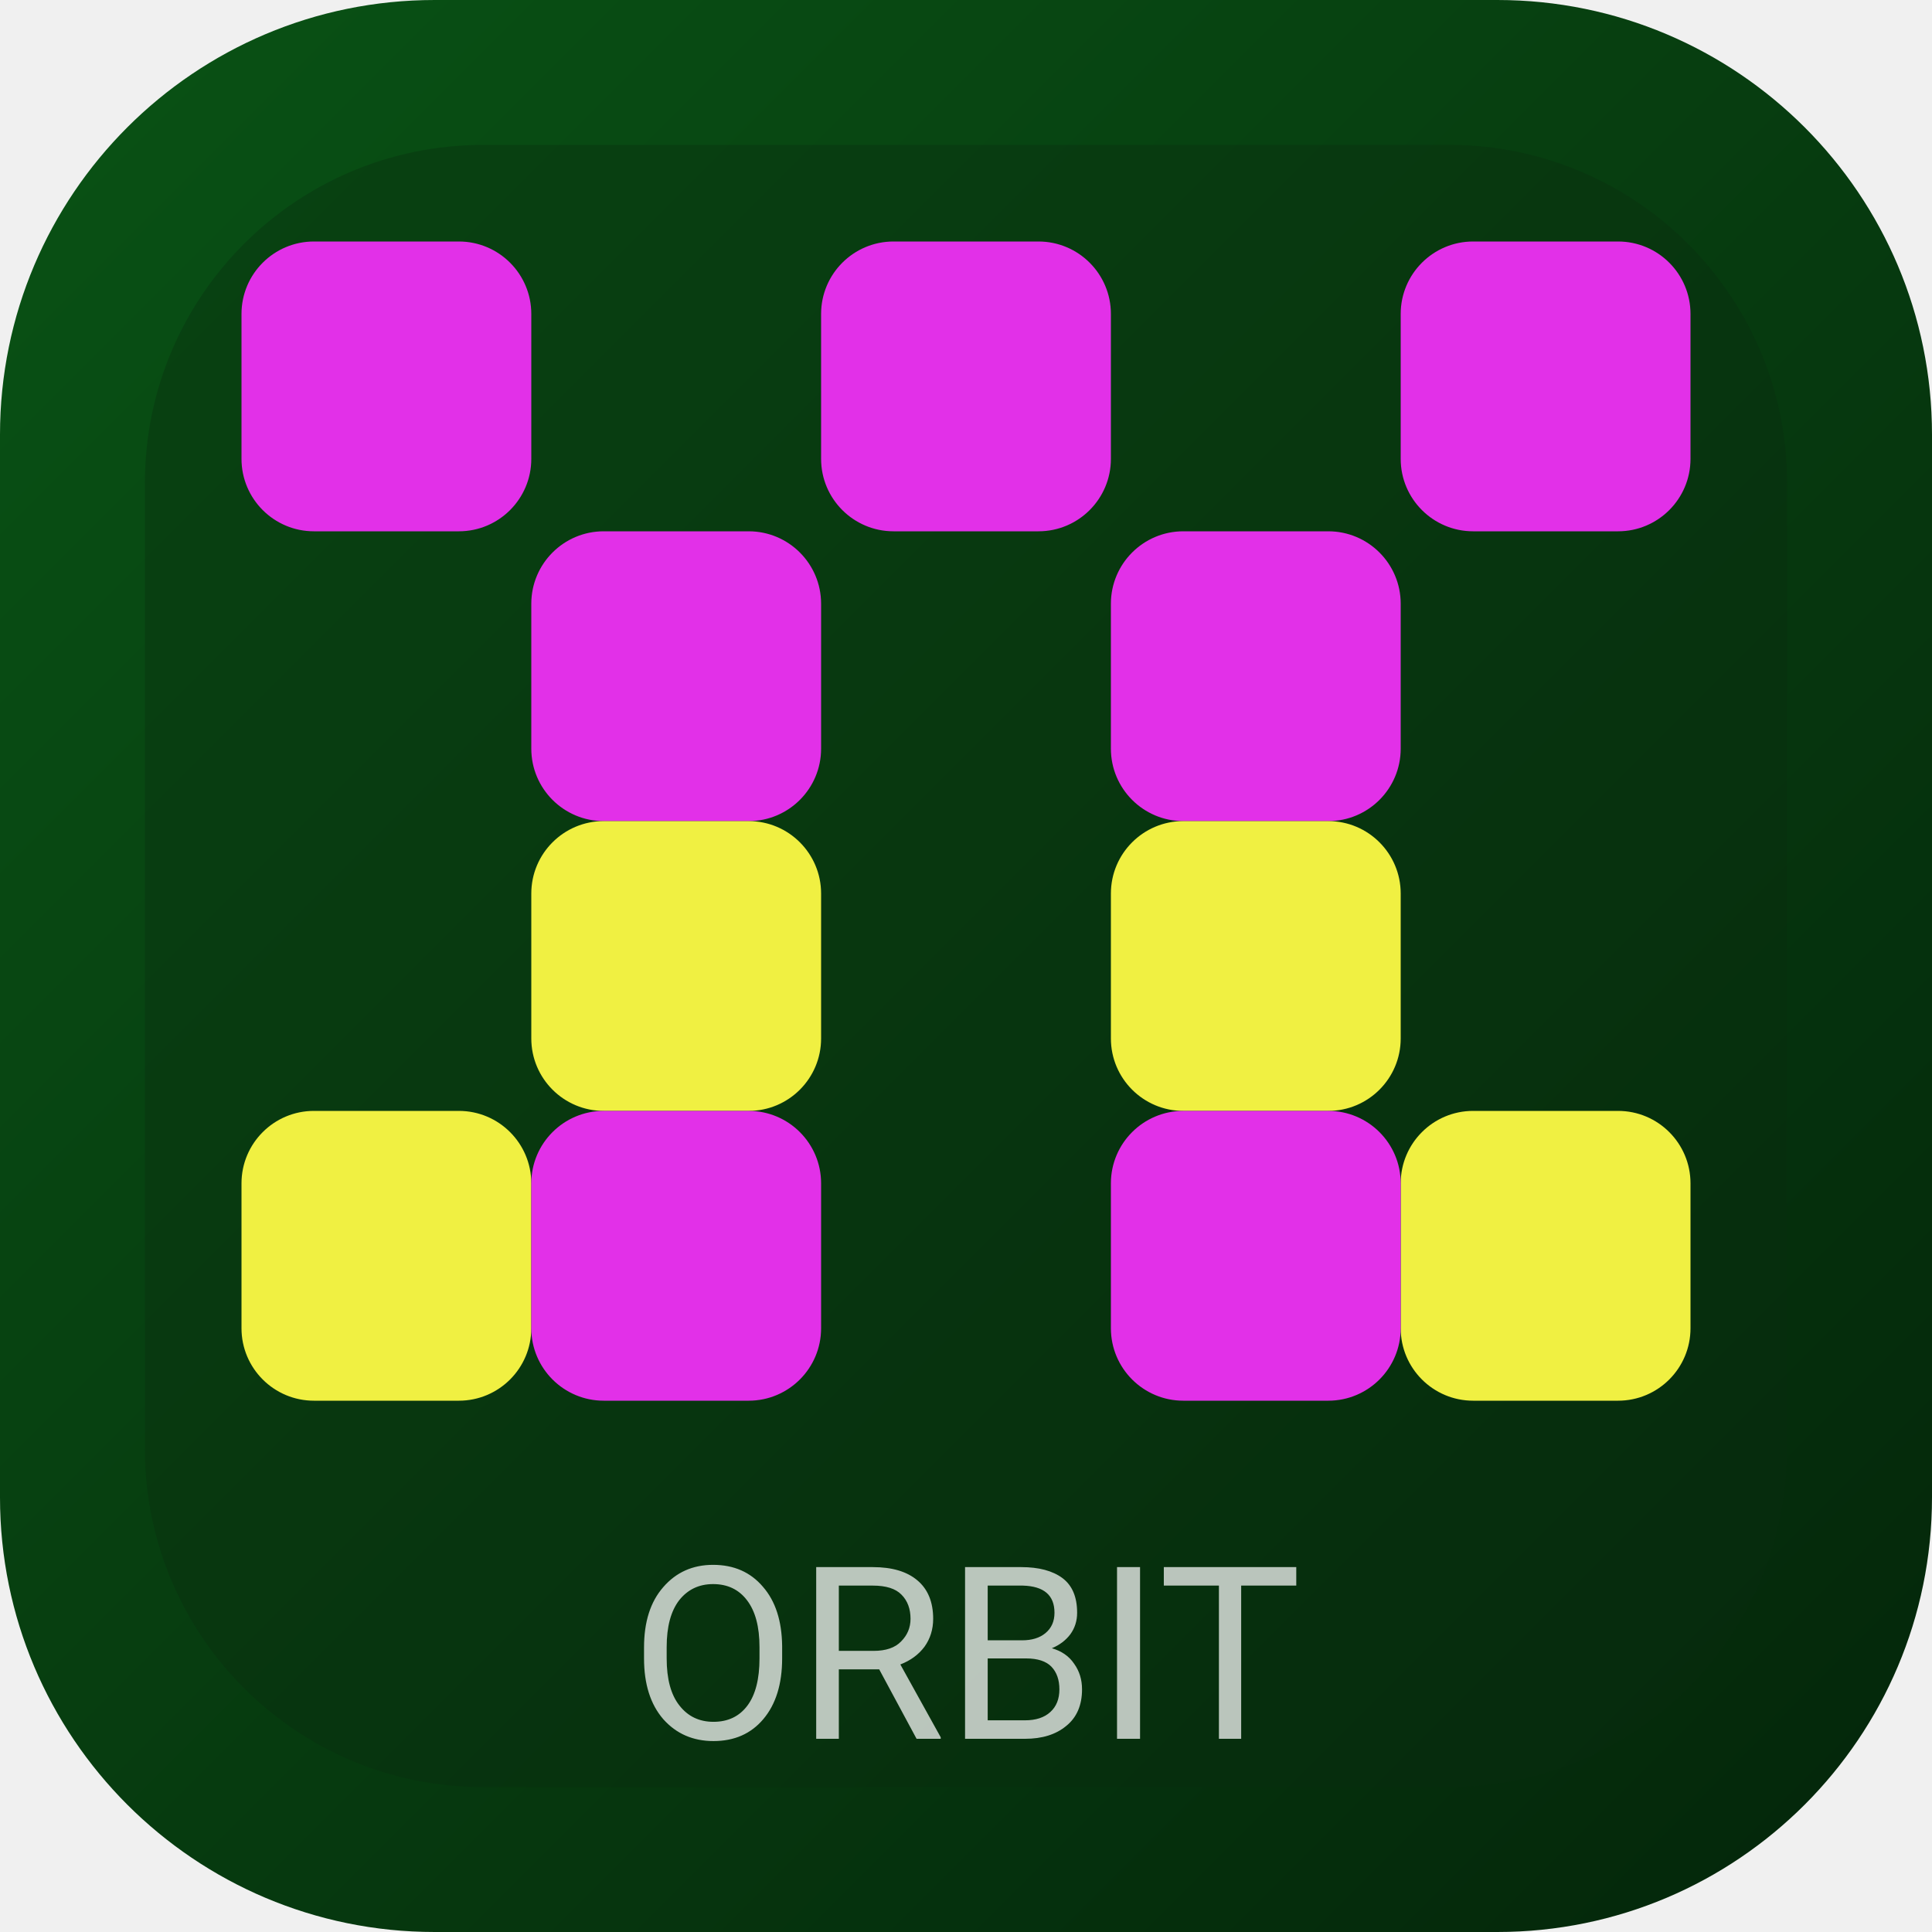
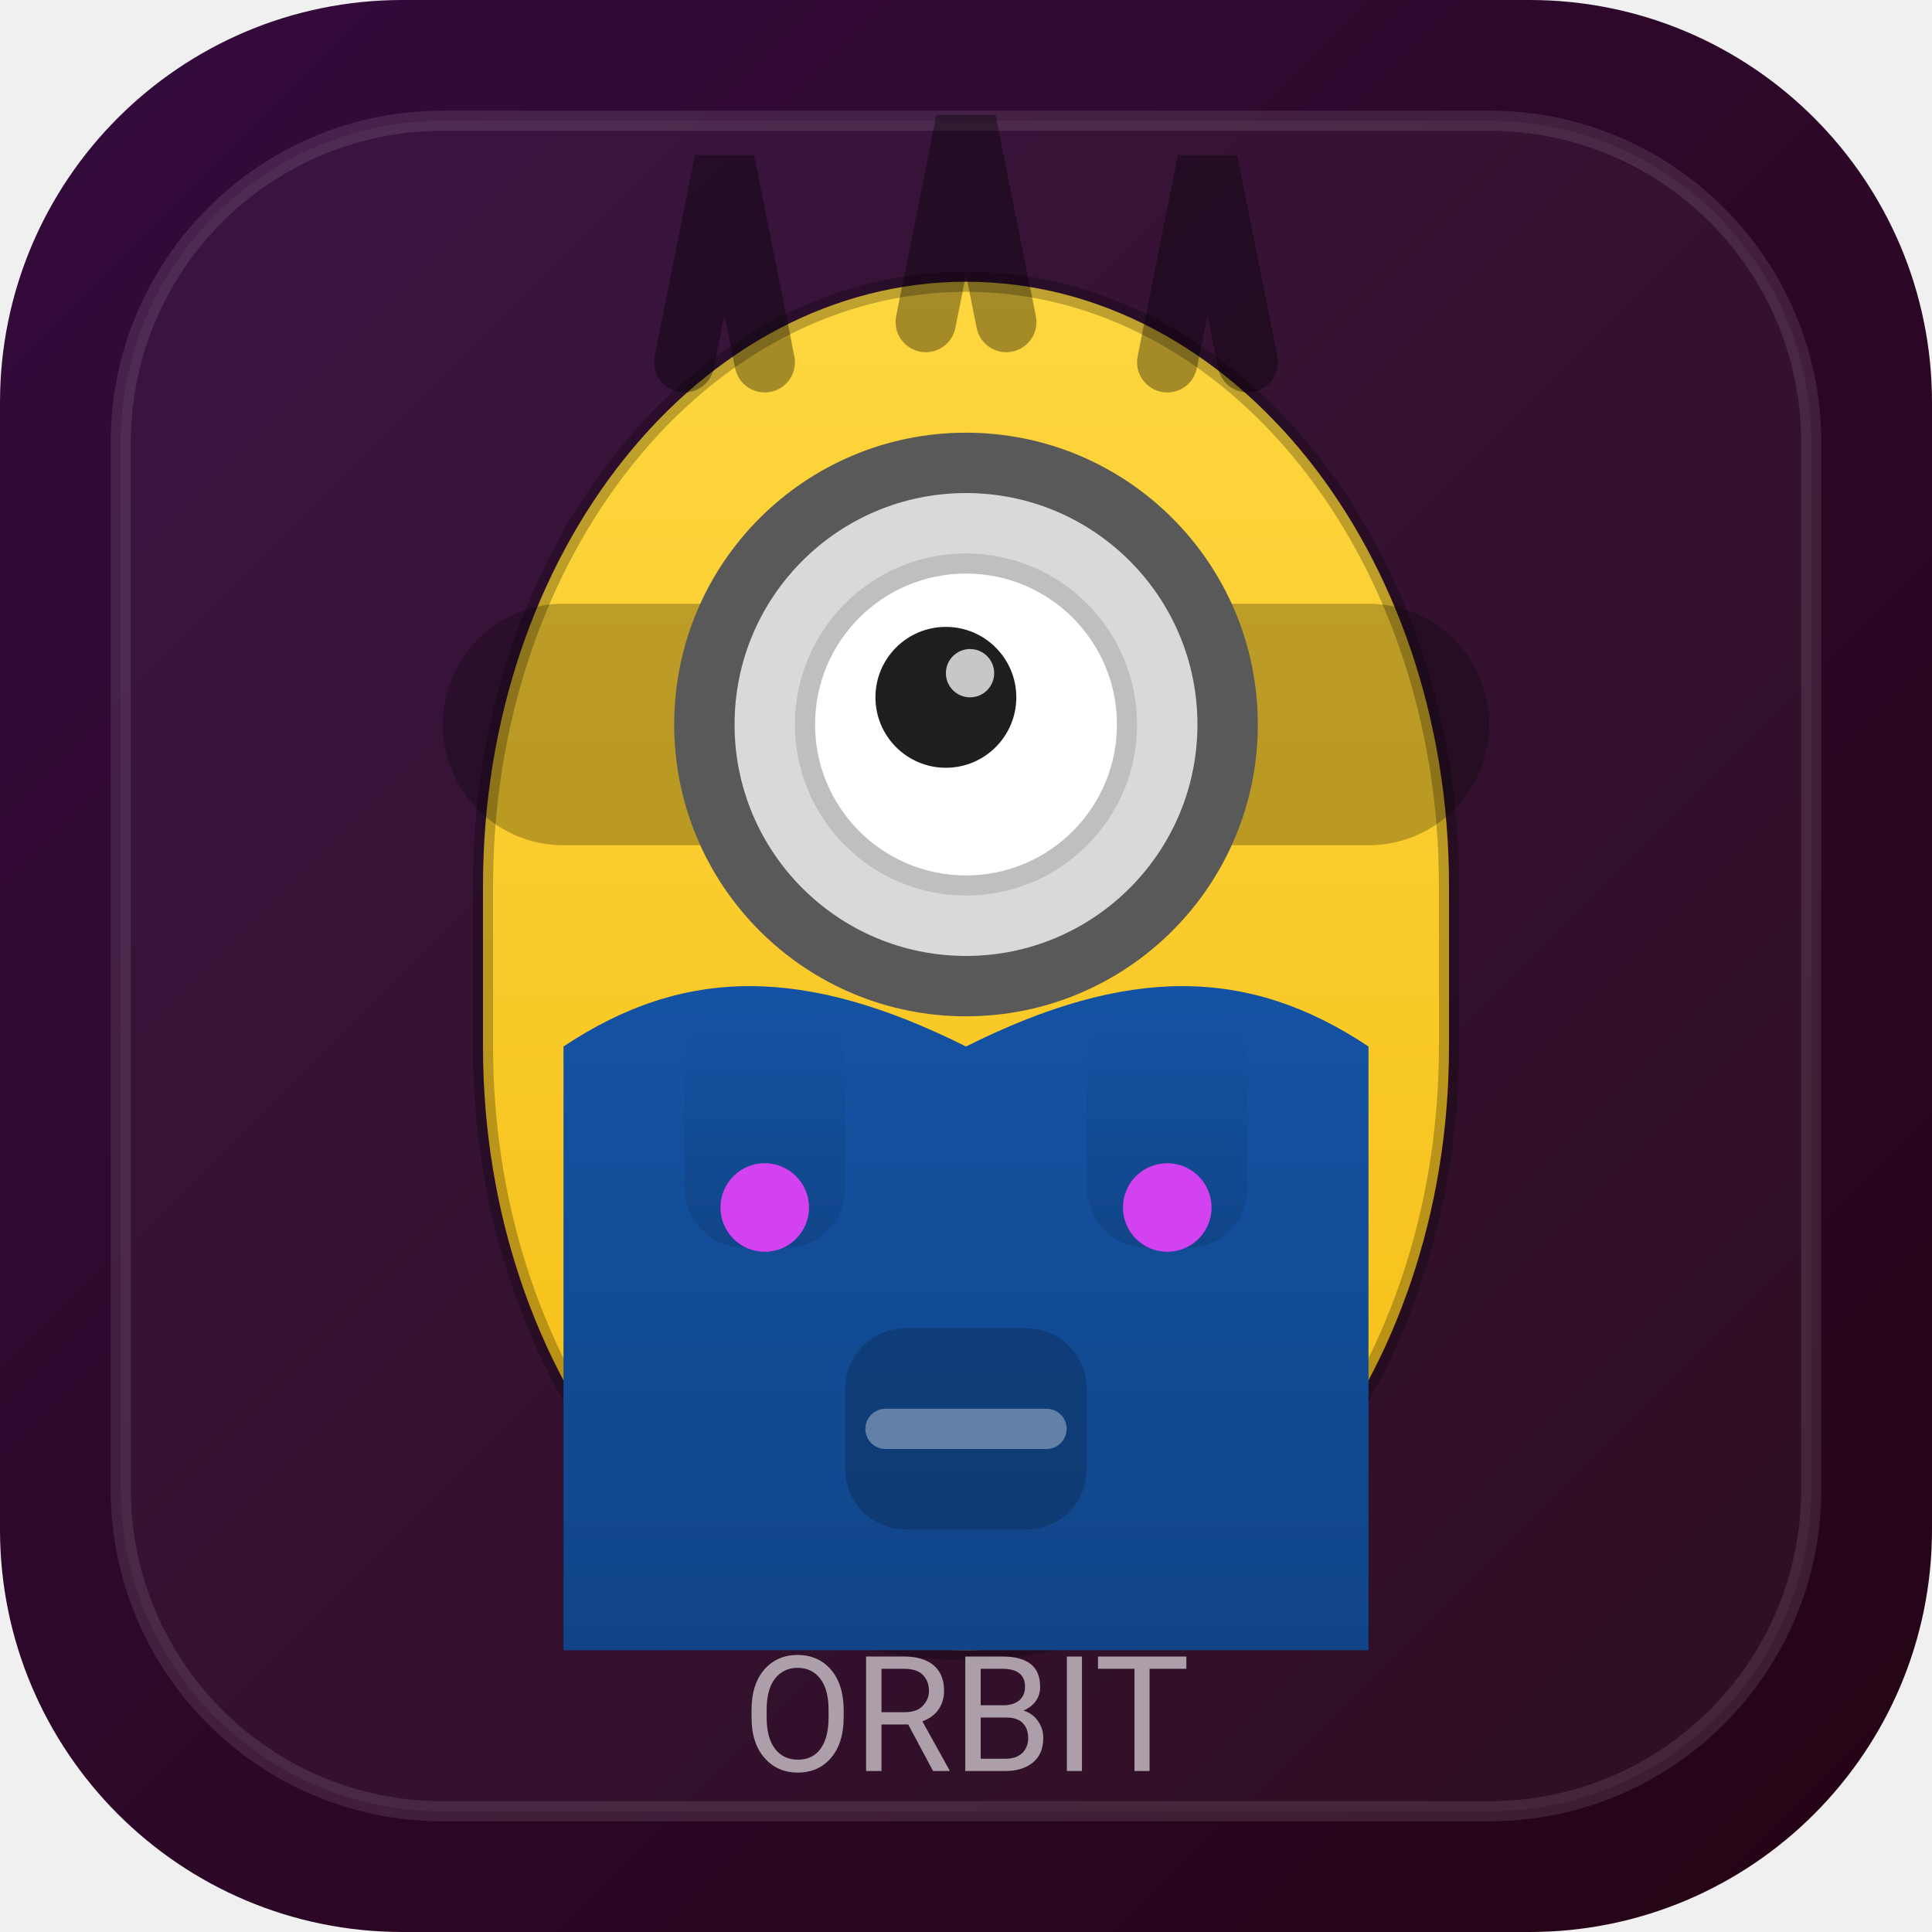
- <svg xmlns="http://www.w3.org/2000/svg" width="80" height="80" viewBox="0 0 80 80">
+ <svg xmlns="http://www.w3.org/2000/svg" width="96" height="96" viewBox="0 0 96 96">
  <defs>
-     <linearGradient id="g" x1="0" y1="0" x2="1" y2="1">
-       <stop offset="0" stop-color="hsl(130 80% 18%)" />
-       <stop offset="1" stop-color="hsl(130 80% 8%)" />
+     <linearGradient id="bg" x1="0" y1="0" x2="1" y2="1">
+       <stop offset="0" stop-color="hsl(290 70% 14%)" />
+       <stop offset="1" stop-color="hsl(330 80% 8%)" />
+     </linearGradient>
+     <linearGradient id="body" x1="0" y1="0" x2="0" y2="1">
+       <stop offset="0" stop-color="hsl(48 98% 62%)" />
+       <stop offset="1" stop-color="hsl(45 92% 52%)" />
+     </linearGradient>
+     <linearGradient id="denim" x1="0" y1="0" x2="0" y2="1">
+       <stop offset="0" stop-color="hsl(214 78% 36%)" />
+       <stop offset="1" stop-color="hsl(214 78% 30%)" />
    </linearGradient>
  </defs>
-   <rect x="0" y="0" width="80" height="80" rx="18" fill="url(#g)" />
-   <rect x="6" y="6" width="68" height="68" rx="14" fill="hsl(130 70% 10%)" opacity="0.35" />
-   <rect x="10" y="10" width="12" height="12" rx="3" fill="hsl(298 80% 55%)" />
-   <rect x="58" y="10" width="12" height="12" rx="3" fill="hsl(298 80% 55%)" />
-   <rect x="34" y="10" width="12" height="12" rx="3" fill="hsl(298 80% 55%)" />
-   <rect x="22" y="22" width="12" height="12" rx="3" fill="hsl(298 80% 55%)" />
-   <rect x="46" y="22" width="12" height="12" rx="3" fill="hsl(298 80% 55%)" />
-   <rect x="22" y="34" width="12" height="12" rx="3" fill="hsl(60 85% 60%)" />
-   <rect x="46" y="34" width="12" height="12" rx="3" fill="hsl(60 85% 60%)" />
-   <rect x="10" y="46" width="12" height="12" rx="3" fill="hsl(60 85% 60%)" />
-   <rect x="58" y="46" width="12" height="12" rx="3" fill="hsl(60 85% 60%)" />
-   <rect x="22" y="46" width="12" height="12" rx="3" fill="hsl(298 80% 55%)" />
-   <rect x="46" y="46" width="12" height="12" rx="3" fill="hsl(298 80% 55%)" />
-   <text x="40" y="72" text-anchor="middle" font-family="ui-sans-serif, system-ui, -apple-system, Segoe UI, Roboto, Helvetica, Arial" font-size="10" fill="rgba(255,255,255,0.72)">ORBIT</text>
+   <rect x="0" y="0" width="96" height="96" rx="20" fill="url(#bg)" />
+   <rect x="6" y="6" width="84" height="84" rx="16" fill="rgba(255,255,255,0.04)" stroke="rgba(255,255,255,0.10)" />
+   <rect x="24" y="14" width="48" height="68" rx="30" fill="url(#body)" stroke="rgba(0,0,0,0.25)" />
+   <path d="M 34 18 L 36 8 L 38 18 M 46 16 L 48 6 L 50 16 M 58 18 L 60 8 L 62 18" stroke="rgba(0,0,0,0.35)" stroke-width="3" stroke-linecap="round" fill="none" />
+   <rect x="22" y="30" width="52" height="12" rx="6" fill="rgba(0,0,0,0.25)" />
+   <circle cx="48" cy="36" r="13" fill="hsl(0 0% 85%)" stroke="hsl(0 0% 35%)" stroke-width="3" />
+   <circle cx="48" cy="36" r="8" fill="white" stroke="hsl(0 0% 75%)" stroke-width="1" />
+   <circle cx="47" cy="34.65" r="3.5" fill="hsl(0 0% 12%)" />
+   <circle cx="48.2" cy="33.45" r="1.2" fill="rgba(255,255,255,0.75)" />
+   <path d="M 38 56 Q 48 66 58 56" stroke="rgba(0,0,0,0.45)" stroke-width="3" stroke-linecap="round" fill="none" />
+   <path d="M 28 52 C 34 48 40 48 48 52 C 56 48 62 48 68 52 L 68 82 L 28 82 Z" fill="url(#denim)" />
+   <rect x="34" y="50" width="8" height="12" rx="3" fill="url(#denim)" />
+   <rect x="54" y="50" width="8" height="12" rx="3" fill="url(#denim)" />
+   <circle cx="38" cy="60" r="2.2" fill="hsl(290 85% 60%)" />
+   <circle cx="58" cy="60" r="2.2" fill="hsl(290 85% 60%)" />
+   <rect x="42" y="66" width="12" height="10" rx="3" fill="rgba(0,0,0,0.18)" />
+   <path d="M 44 71 L 52 71" stroke="rgba(255,255,255,0.35)" stroke-width="2" stroke-linecap="round" />
+   <text x="48" y="88" text-anchor="middle" font-family="ui-sans-serif, system-ui, -apple-system, Segoe UI, Roboto, Helvetica, Arial" font-size="8" fill="rgba(255,255,255,0.60)">ORBIT</text>
</svg>
